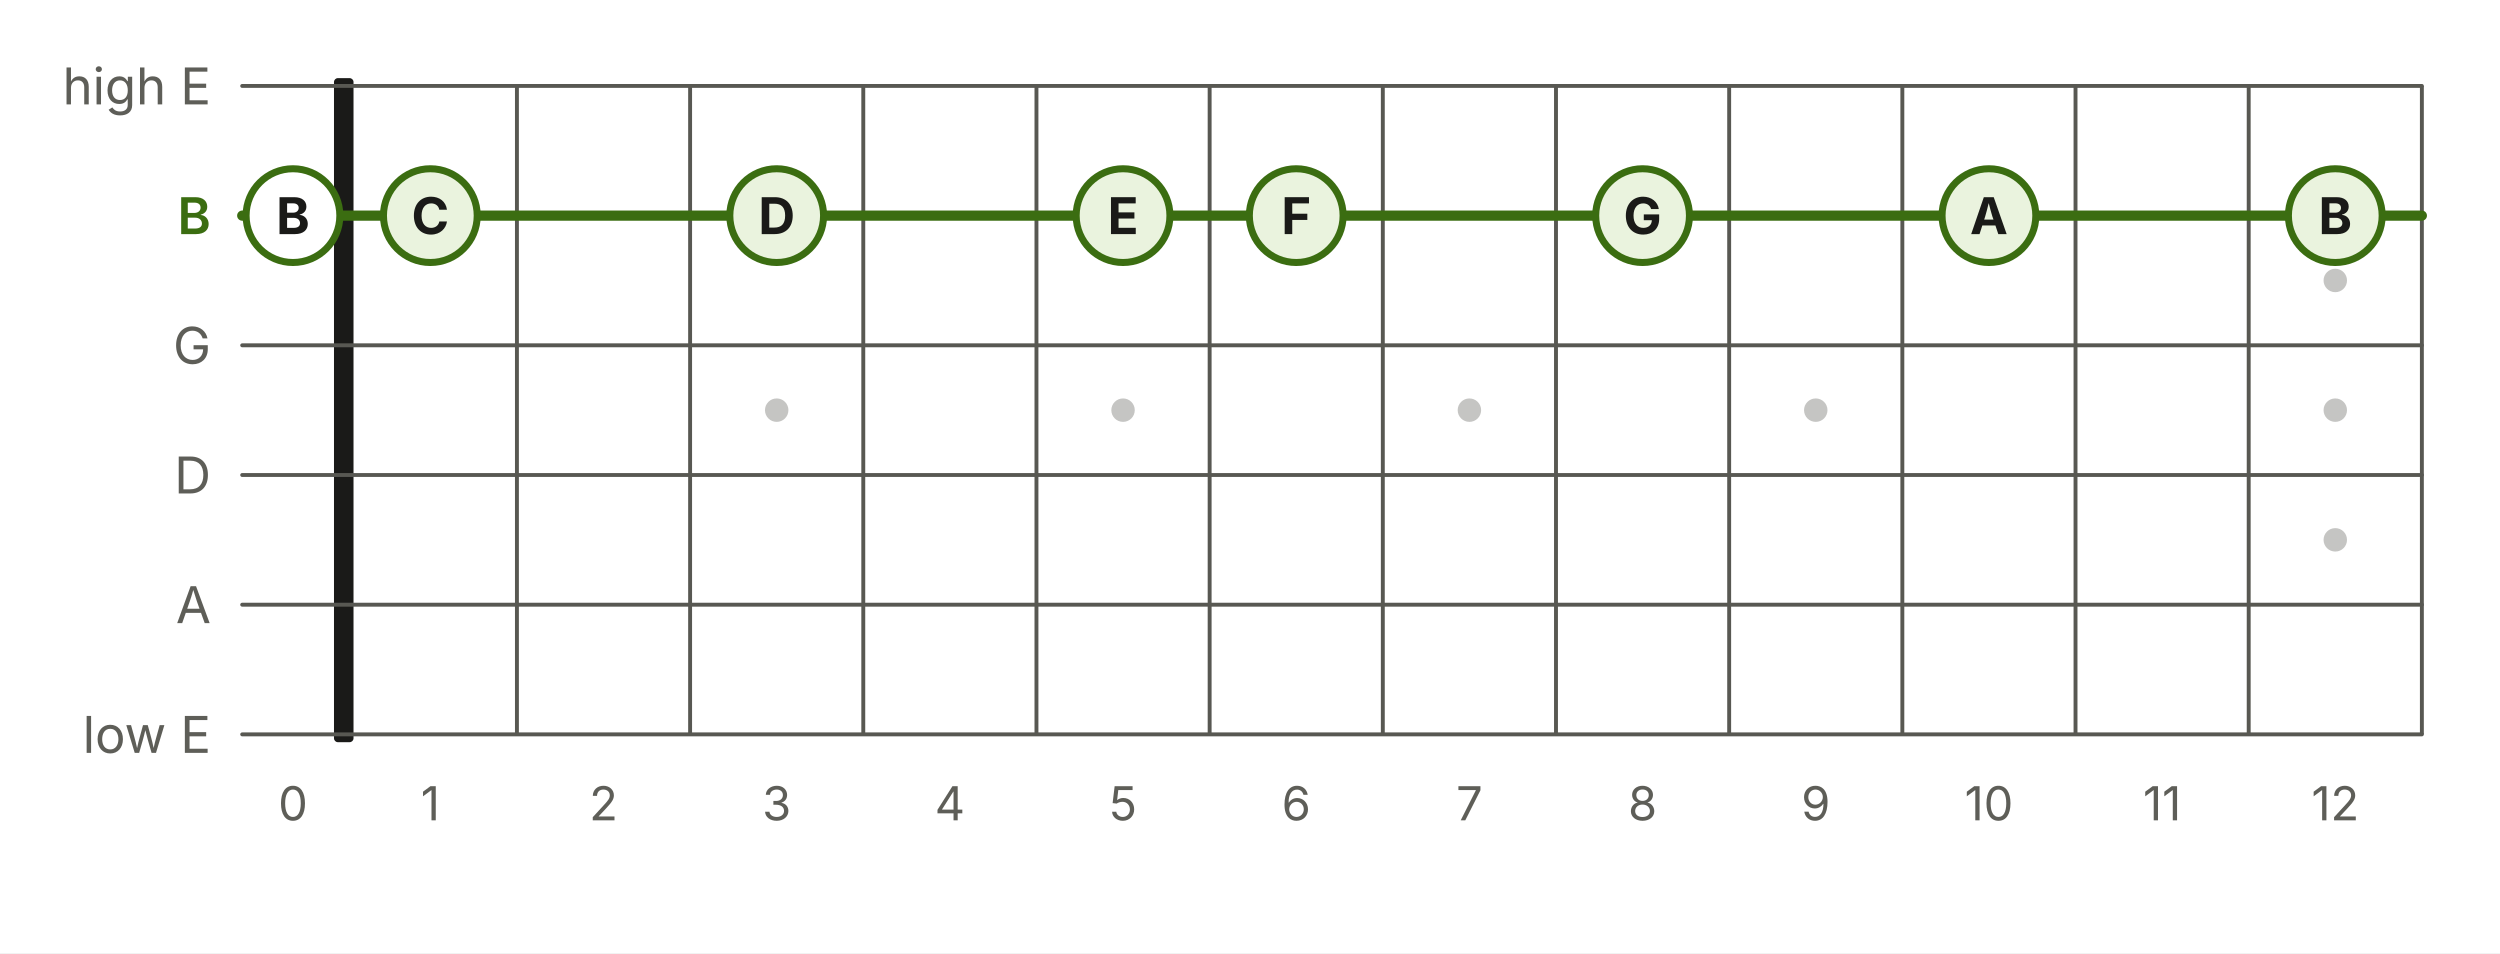
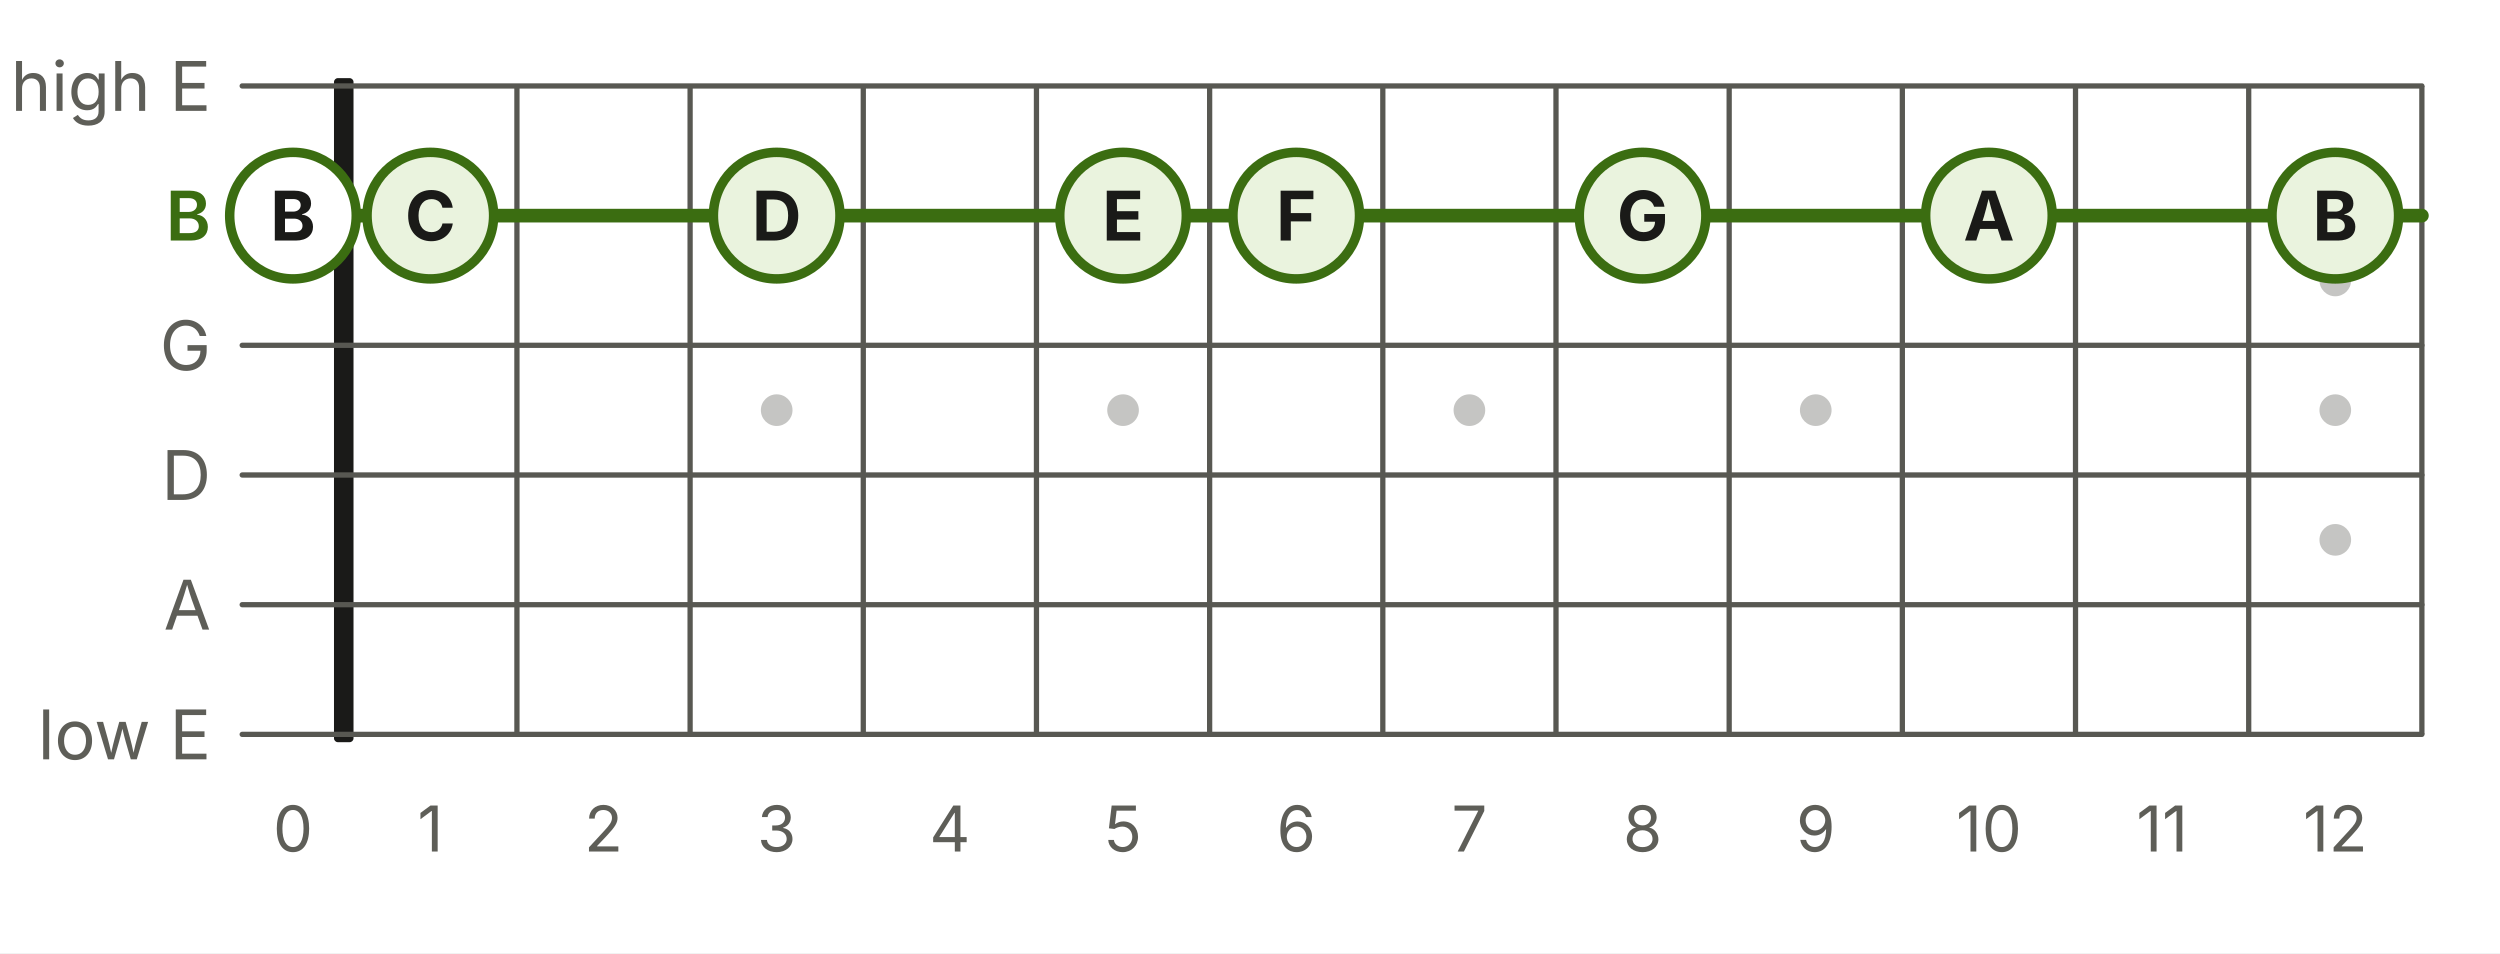
<svg xmlns="http://www.w3.org/2000/svg" width="2560" height="976" viewBox="0 0 640 244" font-family="Calibri,-apple-system,BlinkMacSystemFont,'Segoe UI',sans-serif">
  <rect width="640" height="244" fill="#ffffff" />
-   <circle cx="198.833" cy="105" r="3" fill="#585852" opacity="0.35" />
-   <circle cx="287.5" cy="105" r="3" fill="#585852" opacity="0.35" />
-   <circle cx="376.167" cy="105" r="3" fill="#585852" opacity="0.35" />
-   <circle cx="464.833" cy="105" r="3" fill="#585852" opacity="0.35" />
-   <circle cx="597.833" cy="105" r="3" fill="#585852" opacity="0.35" />
-   <circle cx="597.833" cy="71.8" r="3" fill="#585852" opacity="0.35" />
-   <circle cx="597.833" cy="138.2" r="3" fill="#585852" opacity="0.35" />
-   <line x1="132.333" y1="22" x2="132.333" y2="188" stroke="#585852" stroke-width="1" />
-   <line x1="176.667" y1="22" x2="176.667" y2="188" stroke="#585852" stroke-width="1" />
-   <line x1="221" y1="22" x2="221" y2="188" stroke="#585852" stroke-width="1" />
-   <line x1="265.333" y1="22" x2="265.333" y2="188" stroke="#585852" stroke-width="1" />
-   <line x1="309.667" y1="22" x2="309.667" y2="188" stroke="#585852" stroke-width="1" />
-   <line x1="354" y1="22" x2="354" y2="188" stroke="#585852" stroke-width="1" />
-   <line x1="398.333" y1="22" x2="398.333" y2="188" stroke="#585852" stroke-width="1" />
-   <line x1="442.667" y1="22" x2="442.667" y2="188" stroke="#585852" stroke-width="1" />
-   <line x1="487" y1="22" x2="487" y2="188" stroke="#585852" stroke-width="1" />
-   <line x1="531.333" y1="22" x2="531.333" y2="188" stroke="#585852" stroke-width="1" />
-   <line x1="575.667" y1="22" x2="575.667" y2="188" stroke="#585852" stroke-width="1" />
-   <line x1="620" y1="22" x2="620" y2="188" stroke="#585852" stroke-width="1" />
+   <circle cx="198.833" cy="105" r="4.05" fill="#585852" opacity="0.35" />
+   <circle cx="287.5" cy="105" r="4.05" fill="#585852" opacity="0.35" />
+   <circle cx="376.167" cy="105" r="4.05" fill="#585852" opacity="0.35" />
+   <circle cx="464.833" cy="105" r="4.05" fill="#585852" opacity="0.35" />
+   <circle cx="597.833" cy="105" r="4.05" fill="#585852" opacity="0.35" />
+   <circle cx="597.833" cy="71.8" r="4.05" fill="#585852" opacity="0.35" />
+   <circle cx="597.833" cy="138.2" r="4.05" fill="#585852" opacity="0.35" />
+   <line x1="132.333" y1="22" x2="132.333" y2="188" stroke="#585852" stroke-width="1.35" />
+   <line x1="176.667" y1="22" x2="176.667" y2="188" stroke="#585852" stroke-width="1.35" />
+   <line x1="221" y1="22" x2="221" y2="188" stroke="#585852" stroke-width="1.35" />
+   <line x1="265.333" y1="22" x2="265.333" y2="188" stroke="#585852" stroke-width="1.35" />
+   <line x1="309.667" y1="22" x2="309.667" y2="188" stroke="#585852" stroke-width="1.35" />
+   <line x1="354" y1="22" x2="354" y2="188" stroke="#585852" stroke-width="1.35" />
+   <line x1="398.333" y1="22" x2="398.333" y2="188" stroke="#585852" stroke-width="1.35" />
+   <line x1="442.667" y1="22" x2="442.667" y2="188" stroke="#585852" stroke-width="1.35" />
+   <line x1="487" y1="22" x2="487" y2="188" stroke="#585852" stroke-width="1.35" />
+   <line x1="531.333" y1="22" x2="531.333" y2="188" stroke="#585852" stroke-width="1.35" />
+   <line x1="575.667" y1="22" x2="575.667" y2="188" stroke="#585852" stroke-width="1.35" />
+   <line x1="620" y1="22" x2="620" y2="188" stroke="#585852" stroke-width="1.35" />
  <rect x="85.5" y="20" width="5" height="170" fill="#1a1a18" rx="1" />
-   <line x1="62" y1="22" x2="620" y2="22" stroke="#585852" stroke-width="1" stroke-linecap="round" />
-   <text x="54" y="22" text-anchor="end" dominant-baseline="central" font-size="13" font-weight="400" fill="#5e5e58">high E</text>
-   <line x1="62" y1="55.2" x2="620" y2="55.2" stroke="#3b6d11" stroke-width="2.6" stroke-linecap="round" />
-   <text x="54" y="55.2" text-anchor="end" dominant-baseline="central" font-size="13" font-weight="600" fill="#3b6d11">B</text>
-   <line x1="62" y1="88.4" x2="620" y2="88.4" stroke="#585852" stroke-width="1" stroke-linecap="round" />
-   <text x="54" y="88.4" text-anchor="end" dominant-baseline="central" font-size="13" font-weight="400" fill="#5e5e58">G</text>
-   <line x1="62" y1="121.6" x2="620" y2="121.6" stroke="#585852" stroke-width="1" stroke-linecap="round" />
-   <text x="54" y="121.6" text-anchor="end" dominant-baseline="central" font-size="13" font-weight="400" fill="#5e5e58">D</text>
-   <line x1="62" y1="154.8" x2="620" y2="154.8" stroke="#585852" stroke-width="1" stroke-linecap="round" />
-   <text x="54" y="154.8" text-anchor="end" dominant-baseline="central" font-size="13" font-weight="400" fill="#5e5e58">A</text>
-   <line x1="62" y1="188" x2="620" y2="188" stroke="#585852" stroke-width="1" stroke-linecap="round" />
-   <text x="54" y="188" text-anchor="end" dominant-baseline="central" font-size="13" font-weight="400" fill="#5e5e58">low E</text>
-   <circle cx="75" cy="55.2" r="12" fill="#ffffff" stroke="#3b6d11" stroke-width="1.8" />
-   <circle cx="110.167" cy="55.2" r="12" fill="#eaf3de" stroke="#3b6d11" stroke-width="1.8" />
-   <circle cx="198.833" cy="55.2" r="12" fill="#eaf3de" stroke="#3b6d11" stroke-width="1.8" />
-   <circle cx="287.5" cy="55.2" r="12" fill="#eaf3de" stroke="#3b6d11" stroke-width="1.8" />
-   <circle cx="331.833" cy="55.2" r="12" fill="#eaf3de" stroke="#3b6d11" stroke-width="1.8" />
-   <circle cx="420.5" cy="55.2" r="12" fill="#eaf3de" stroke="#3b6d11" stroke-width="1.8" />
-   <circle cx="509.167" cy="55.2" r="12" fill="#eaf3de" stroke="#3b6d11" stroke-width="1.8" />
-   <circle cx="597.833" cy="55.2" r="12" fill="#eaf3de" stroke="#3b6d11" stroke-width="1.8" />
-   <g font-size="13" font-weight="700" fill="#1a1a18" text-anchor="middle" dominant-baseline="central">
+   <line x1="62" y1="22" x2="620" y2="22" stroke="#585852" stroke-width="1.35" stroke-linecap="round" />
+   <text x="54" y="22" text-anchor="end" dominant-baseline="central" font-size="17.55" font-weight="400" fill="#5e5e58">high E</text>
+   <line x1="62" y1="55.2" x2="620" y2="55.2" stroke="#3b6d11" stroke-width="3.51" stroke-linecap="round" />
+   <text x="54" y="55.2" text-anchor="end" dominant-baseline="central" font-size="17.55" font-weight="600" fill="#3b6d11">B</text>
+   <line x1="62" y1="88.4" x2="620" y2="88.4" stroke="#585852" stroke-width="1.35" stroke-linecap="round" />
+   <text x="54" y="88.4" text-anchor="end" dominant-baseline="central" font-size="17.55" font-weight="400" fill="#5e5e58">G</text>
+   <line x1="62" y1="121.6" x2="620" y2="121.6" stroke="#585852" stroke-width="1.35" stroke-linecap="round" />
+   <text x="54" y="121.6" text-anchor="end" dominant-baseline="central" font-size="17.55" font-weight="400" fill="#5e5e58">D</text>
+   <line x1="62" y1="154.8" x2="620" y2="154.8" stroke="#585852" stroke-width="1.35" stroke-linecap="round" />
+   <text x="54" y="154.8" text-anchor="end" dominant-baseline="central" font-size="17.55" font-weight="400" fill="#5e5e58">A</text>
+   <line x1="62" y1="188" x2="620" y2="188" stroke="#585852" stroke-width="1.35" stroke-linecap="round" />
+   <text x="54" y="188" text-anchor="end" dominant-baseline="central" font-size="17.55" font-weight="400" fill="#5e5e58">low E</text>
+   <circle cx="75" cy="55.2" r="16.2" fill="#ffffff" stroke="#3b6d11" stroke-width="2.43" />
+   <circle cx="110.167" cy="55.2" r="16.2" fill="#eaf3de" stroke="#3b6d11" stroke-width="2.43" />
+   <circle cx="198.833" cy="55.2" r="16.2" fill="#eaf3de" stroke="#3b6d11" stroke-width="2.43" />
+   <circle cx="287.5" cy="55.2" r="16.2" fill="#eaf3de" stroke="#3b6d11" stroke-width="2.43" />
+   <circle cx="331.833" cy="55.2" r="16.2" fill="#eaf3de" stroke="#3b6d11" stroke-width="2.43" />
+   <circle cx="420.5" cy="55.2" r="16.2" fill="#eaf3de" stroke="#3b6d11" stroke-width="2.43" />
+   <circle cx="509.167" cy="55.2" r="16.2" fill="#eaf3de" stroke="#3b6d11" stroke-width="2.43" />
+   <circle cx="597.833" cy="55.2" r="16.2" fill="#eaf3de" stroke="#3b6d11" stroke-width="2.43" />
+   <g font-size="17.55" font-weight="700" fill="#1a1a18" text-anchor="middle" dominant-baseline="central">
    <text x="75" y="55.2">B</text>
    <text x="110.167" y="55.2">C</text>
    <text x="198.833" y="55.2">D</text>
    <text x="287.5" y="55.2">E</text>
    <text x="331.833" y="55.2">F</text>
    <text x="420.5" y="55.2">G</text>
    <text x="509.167" y="55.2">A</text>
    <text x="597.833" y="55.2">B</text>
  </g>
-   <g font-size="12" fill="#5e5e58" text-anchor="middle">
-     <text x="75" y="210">0</text>
-     <text x="110.167" y="210">1</text>
-     <text x="154.5" y="210">2</text>
-     <text x="198.833" y="210">3</text>
-     <text x="243.167" y="210">4</text>
-     <text x="287.5" y="210">5</text>
-     <text x="331.833" y="210">6</text>
-     <text x="376.167" y="210">7</text>
-     <text x="420.5" y="210">8</text>
-     <text x="464.833" y="210">9</text>
-     <text x="509.167" y="210">10</text>
-     <text x="553.5" y="210">11</text>
-     <text x="597.833" y="210">12</text>
+   <g font-size="16.2" fill="#5e5e58" text-anchor="middle">
+     <text x="75" y="218">0</text>
+     <text x="110.167" y="218">1</text>
+     <text x="154.5" y="218">2</text>
+     <text x="198.833" y="218">3</text>
+     <text x="243.167" y="218">4</text>
+     <text x="287.5" y="218">5</text>
+     <text x="331.833" y="218">6</text>
+     <text x="376.167" y="218">7</text>
+     <text x="420.5" y="218">8</text>
+     <text x="464.833" y="218">9</text>
+     <text x="509.167" y="218">10</text>
+     <text x="553.5" y="218">11</text>
+     <text x="597.833" y="218">12</text>
  </g>
</svg>
